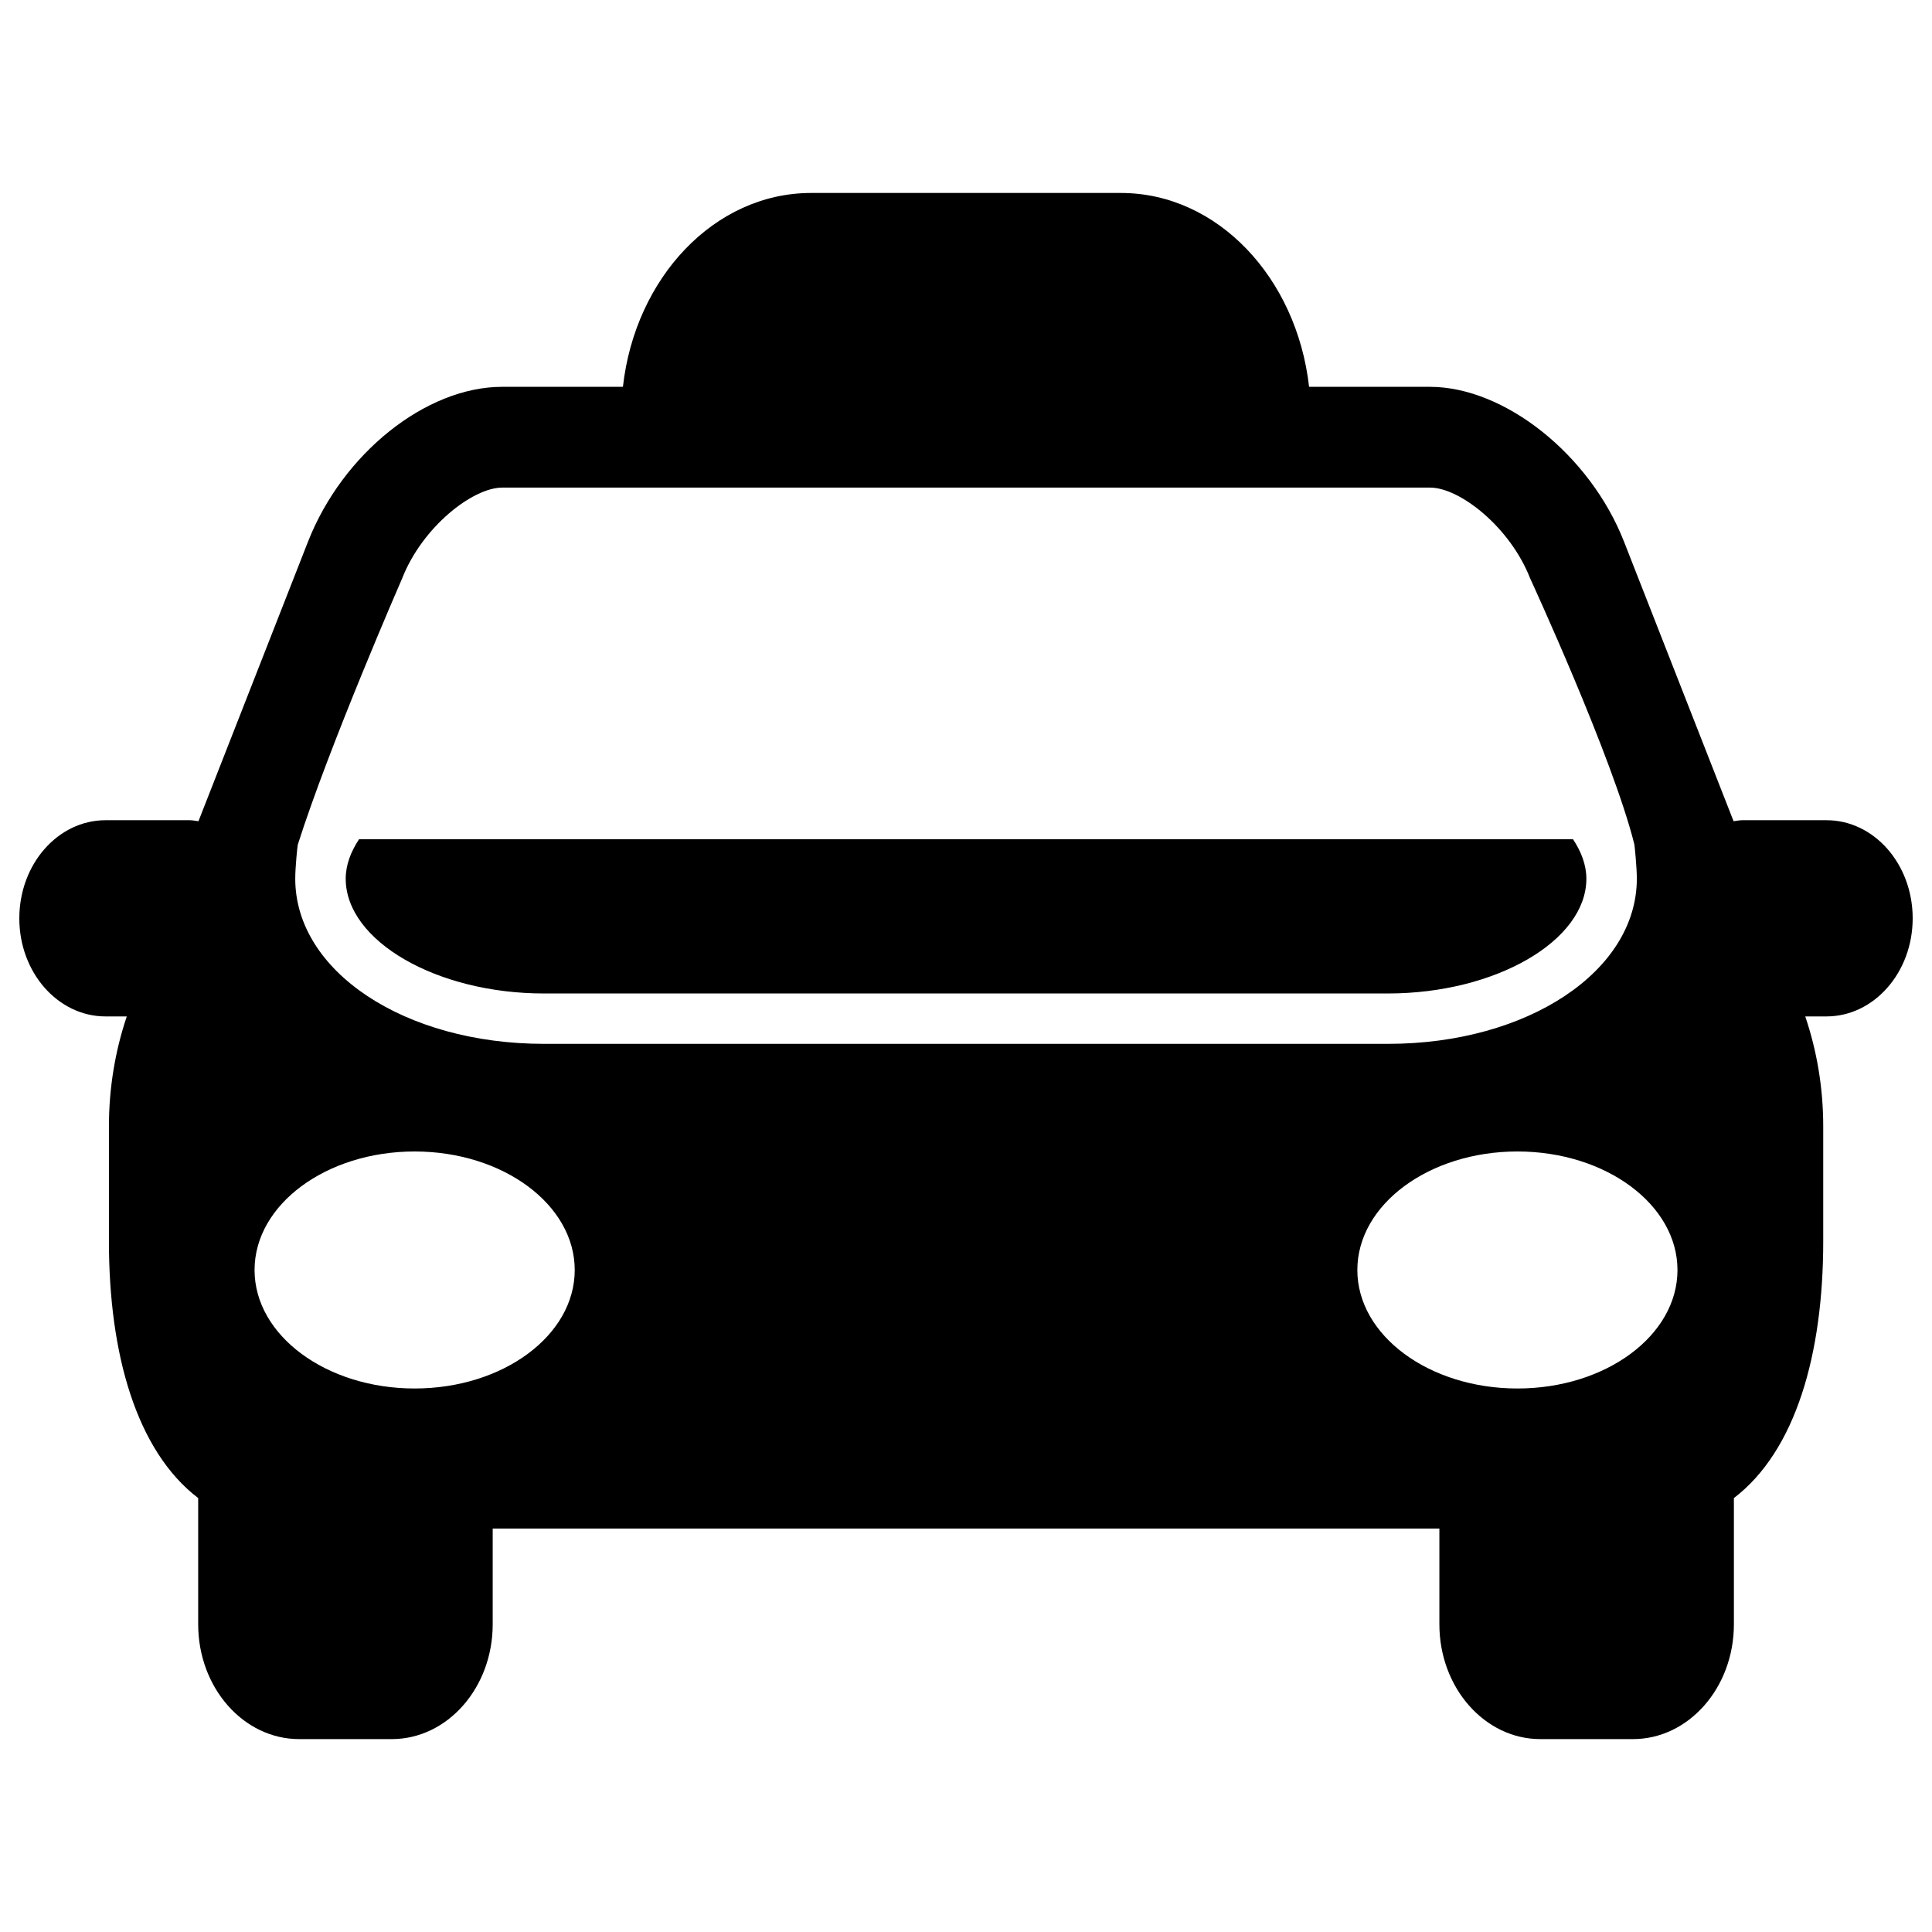
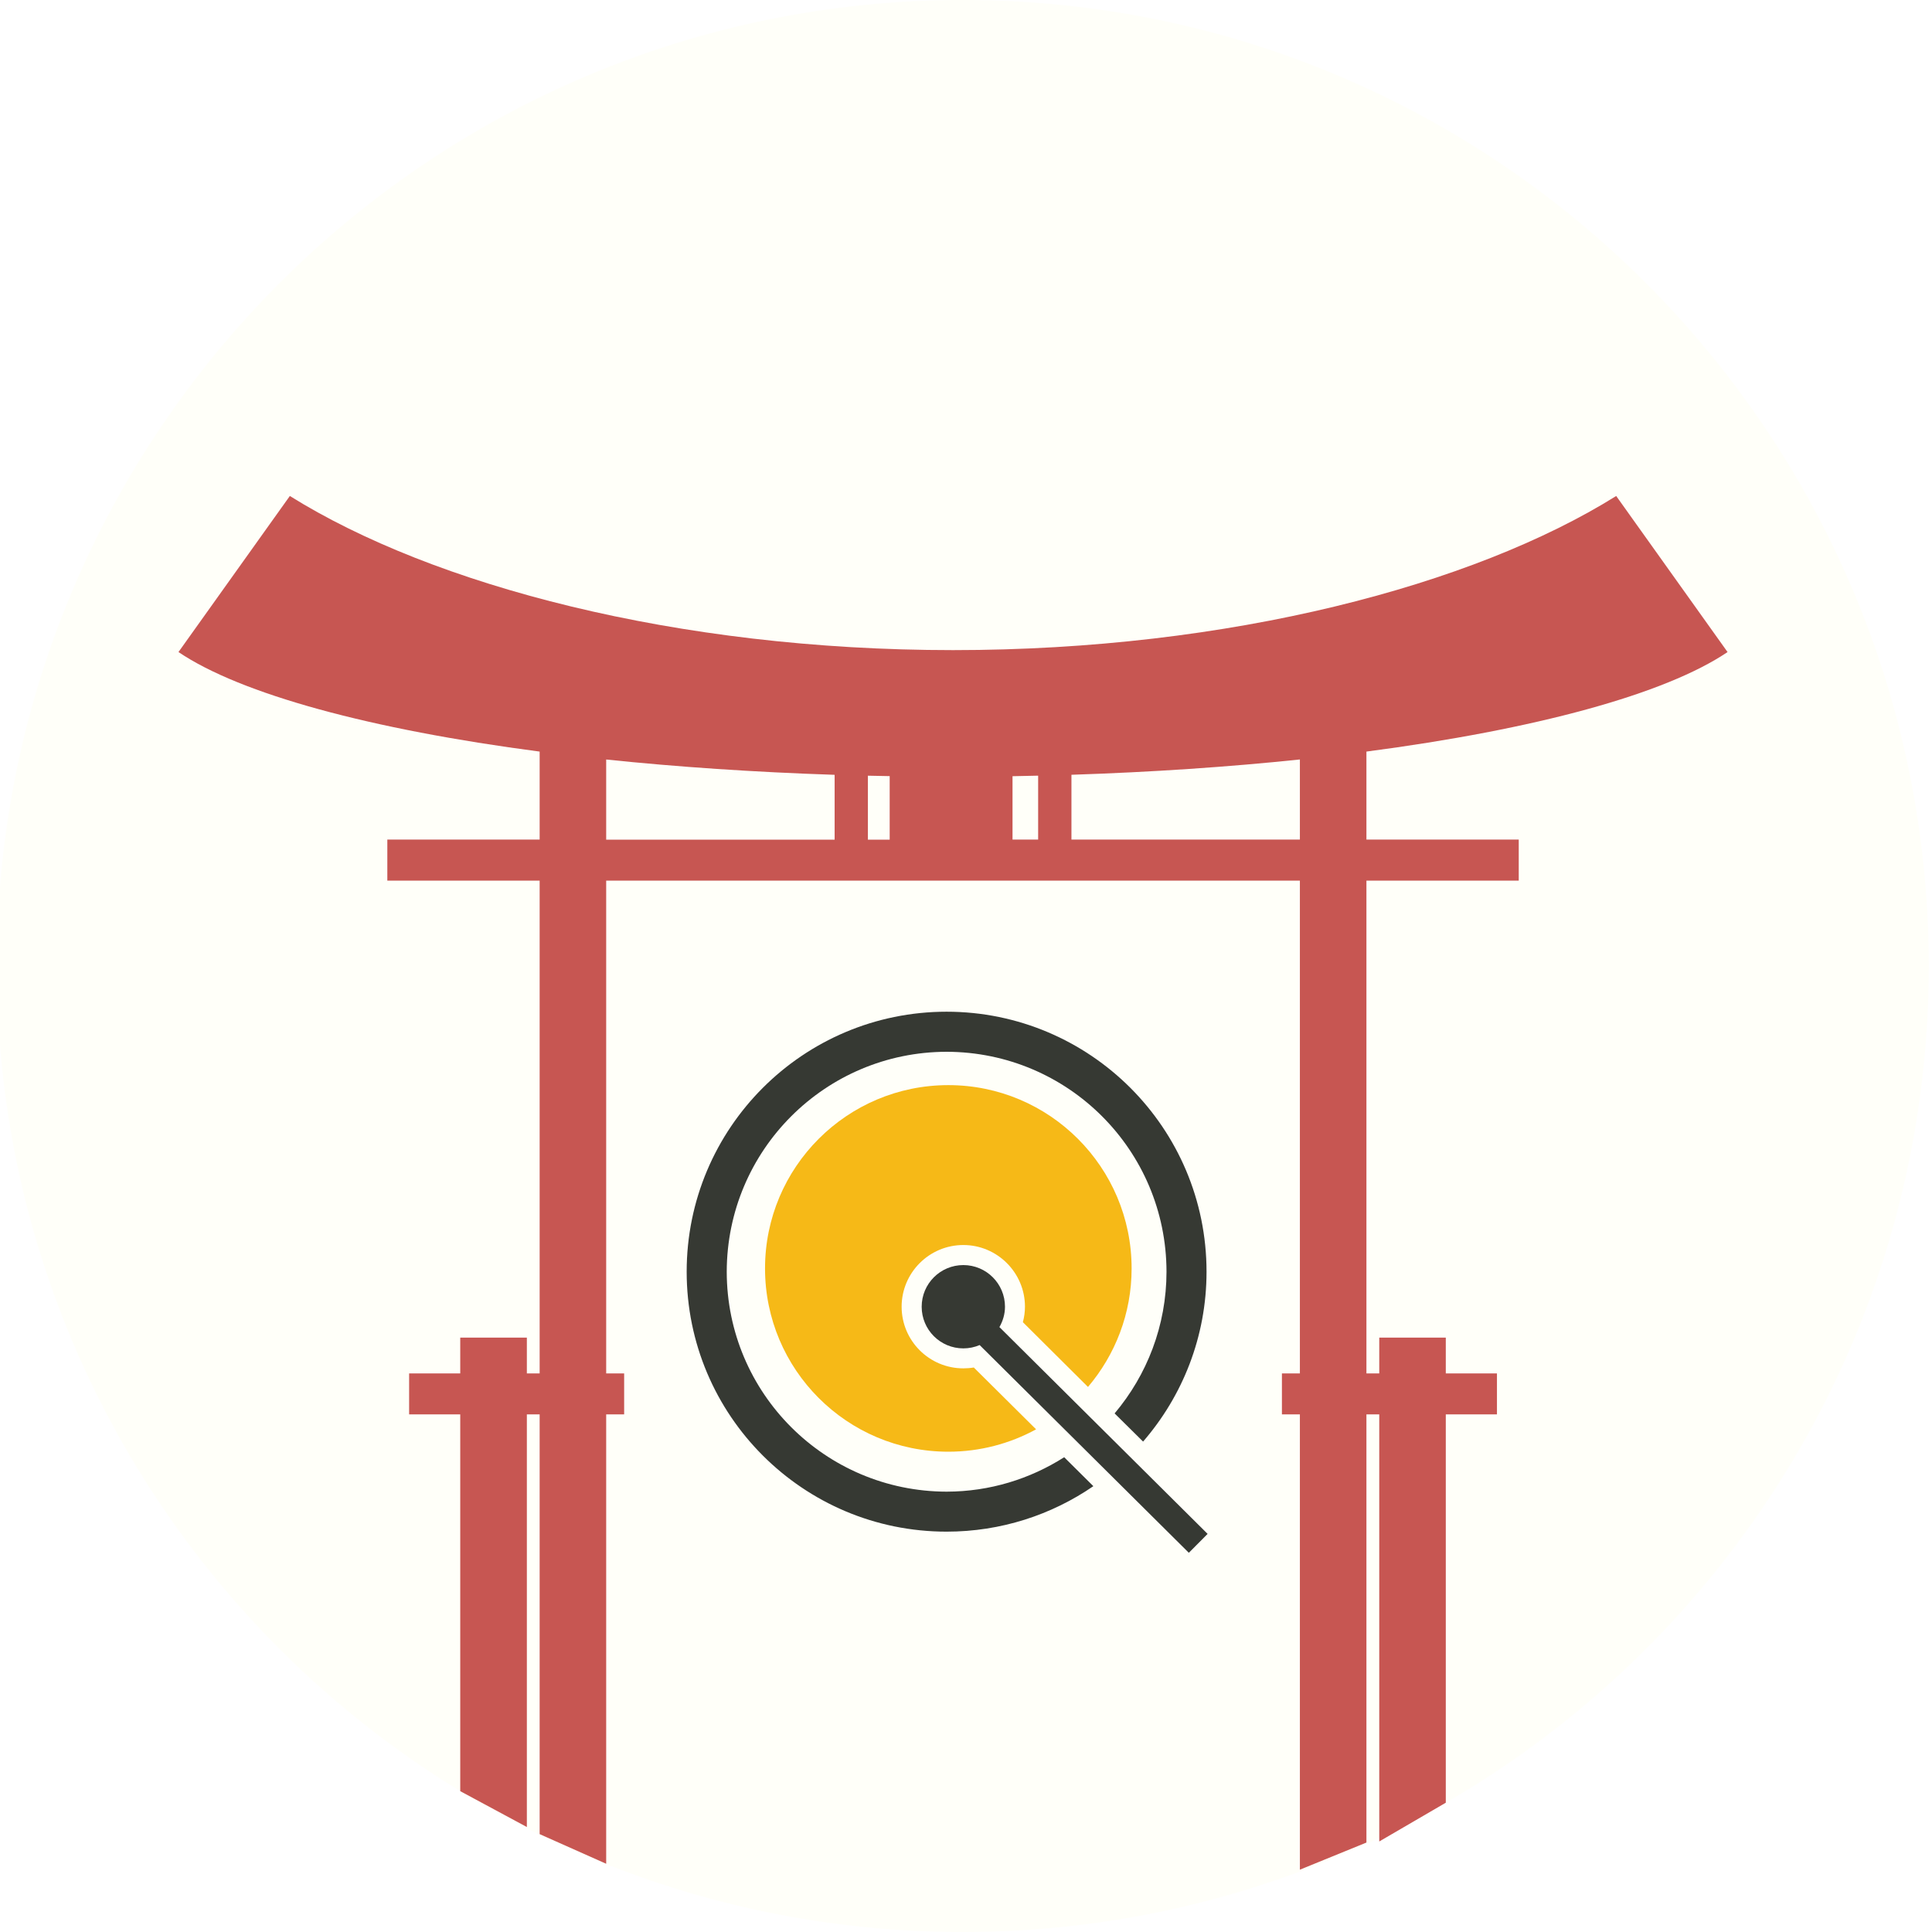
<svg xmlns="http://www.w3.org/2000/svg" version="1.1" id="Layer_1" x="0px" y="0px" width="50px" height="50px" viewBox="0 0 50 50" enable-background="new 0 0 50 50" xml:space="preserve">
-   <path d="M8.947,22.741c0-0.357,0.132-0.7,0.345-1.021H40.71c0.212,0.321,0.345,0.664,0.345,1.021c0,1.609-2.353,2.97-5.135,2.97  H14.081C11.299,25.713,8.947,24.351,8.947,22.741z M49.5,23.766c0,1.402-1.001,2.539-2.233,2.539h-0.546  c0,0.003,0.002,0.005,0.002,0.01c0.296,0.876,0.462,1.833,0.462,2.838v2.974c0,2.909-0.709,5.42-2.312,6.643v3.267  c0,1.641-1.172,2.971-2.613,2.971h-2.396c-1.442,0-2.613-1.332-2.613-2.971v-2.478H12.751v2.478c0,1.641-1.171,2.971-2.613,2.971  H7.742c-1.442,0-2.613-1.332-2.613-2.971v-3.267c-1.601-1.223-2.31-3.733-2.31-6.643v-2.974c0-1.003,0.164-1.96,0.458-2.835  c0-0.003,0.003-0.008,0.003-0.013H2.732c-1.233,0-2.232-1.137-2.232-2.537c0-1.404,0.999-2.541,2.232-2.541h2.177  c0.079,0,0.152,0.018,0.227,0.026l2.835-7.234c0.896-2.285,3.056-4.008,5.024-4.008h3.126c0.316-2.822,2.368-5.017,4.871-5.017  h8.015c2.504,0,4.553,2.194,4.872,5.017h3.126c1.935,0,4.145,1.76,5.024,4.006l2.836,7.236c0.074-0.009,0.147-0.026,0.225-0.026  h2.177C48.499,21.225,49.5,22.361,49.5,23.766z M7.641,22.741c0,2.397,2.828,4.274,6.44,4.274H35.92  c3.614,0,6.441-1.879,6.441-4.275c0-0.309-0.058-0.857-0.063-0.883c-0.557-2.247-2.699-6.891-2.699-6.891  c-0.517-1.322-1.818-2.347-2.589-2.347H12.999c-0.772,0-2.072,1.025-2.591,2.349c0,0-1.883,4.315-2.701,6.891  C7.699,21.883,7.641,22.434,7.641,22.741z M14.874,32.868c0-1.691-1.855-3.068-4.144-3.068c-2.286,0-4.142,1.374-4.142,3.068  c0,1.692,1.855,3.066,4.142,3.066C13.019,35.934,14.874,34.561,14.874,32.868z M43.413,32.868c0-1.691-1.853-3.068-4.142-3.068  c-2.287,0-4.143,1.374-4.143,3.068c0,1.692,1.855,3.066,4.143,3.066C41.561,35.934,43.413,34.561,43.413,32.868z" />
+   <g>
+     <circle fill="#FFFFF9" cx="24.916" cy="25" r="25" />
+     <path fill="#C75652" d="M35.362,19.451c4.369-0.573,7.73-1.485,9.347-2.576l-2.882-4.039c-3.695,2.309-10.002,3.989-17.163,3.989   c-7.162,0-13.468-1.681-17.163-3.989l-2.882,4.039c1.616,1.091,4.978,2.003,9.347,2.576v2.277h-3.942v1.062h3.942v12.754h-0.331   v-0.927h-1.724v0.927h-1.323v1.06h1.323v9.751l1.724,0.928V36.604h0.331v10.863l1.722,0.767v-11.63h0.465v-1.06h-0.465V22.79   h17.953v12.754h-0.465v1.06h0.465v11.783l1.722-0.702V36.604h0.332v11.053l1.722-1.003v-10.05h1.324v-1.06h-1.324v-0.927h-1.722   v0.927h-0.332V22.79h3.942v-1.062h-3.942V19.451z M15.688,21.729v-2.073c1.841,0.192,3.827,0.327,5.912,0.396v1.678H15.688z    M22.461,21.729v-1.654c0.188,0.003,0.375,0.009,0.564,0.011v1.644H22.461z M26.204,21.729v-1.641   c0.222-0.004,0.442-0.009,0.663-0.014v1.654H26.204z M27.729,21.729v-1.678c2.083-0.068,4.072-0.203,5.912-0.396v2.073H27.729z" />
+     <g>
+       <path fill="#F6B917" d="M28.157,35.894c0.703-0.828,1.129-1.897,1.129-3.067c0-2.62-2.125-4.744-4.743-4.744    c-2.62,0-4.744,2.124-4.744,4.744c0,2.619,2.124,4.743,4.744,4.743c0.823,0,1.597-0.211,2.271-0.579l-1.612-1.6    c-0.089,0.015-0.18,0.022-0.271,0.022c-0.882,0-1.597-0.715-1.597-1.596c0-0.879,0.715-1.596,1.597-1.596    c0.879,0,1.595,0.717,1.595,1.596c0,0.135-0.019,0.27-0.054,0.401L28.157,35.894z" />
+       <path fill="#363933" d="M24.499,38.604c-3.144-0.006-5.688-2.549-5.691-5.691c0.004-3.144,2.548-5.688,5.691-5.693    c3.145,0.006,5.687,2.55,5.69,5.693c-0.001,1.396-0.507,2.675-1.343,3.666l0.737,0.729c1.021-1.179,1.642-2.714,1.642-4.396    c0-3.716-3.011-6.728-6.727-6.729c-3.716,0.001-6.727,3.013-6.727,6.729c0,3.715,3.011,6.727,6.727,6.727    c1.409,0,2.718-0.435,3.798-1.177l-0.755-0.749C26.662,38.272,25.621,38.602,24.499,38.604z" />
+       <path fill="#363933" d="M25.865,34.345c0.088-0.155,0.144-0.334,0.144-0.527c0-0.595-0.482-1.078-1.078-1.078    s-1.078,0.483-1.078,1.078c0,0.597,0.482,1.078,1.078,1.078c0.15,0,0.293-0.031,0.422-0.086l5.414,5.376l0.486-0.489    L25.865,34.345z" />
+     </g>
+   </g>
</svg>
